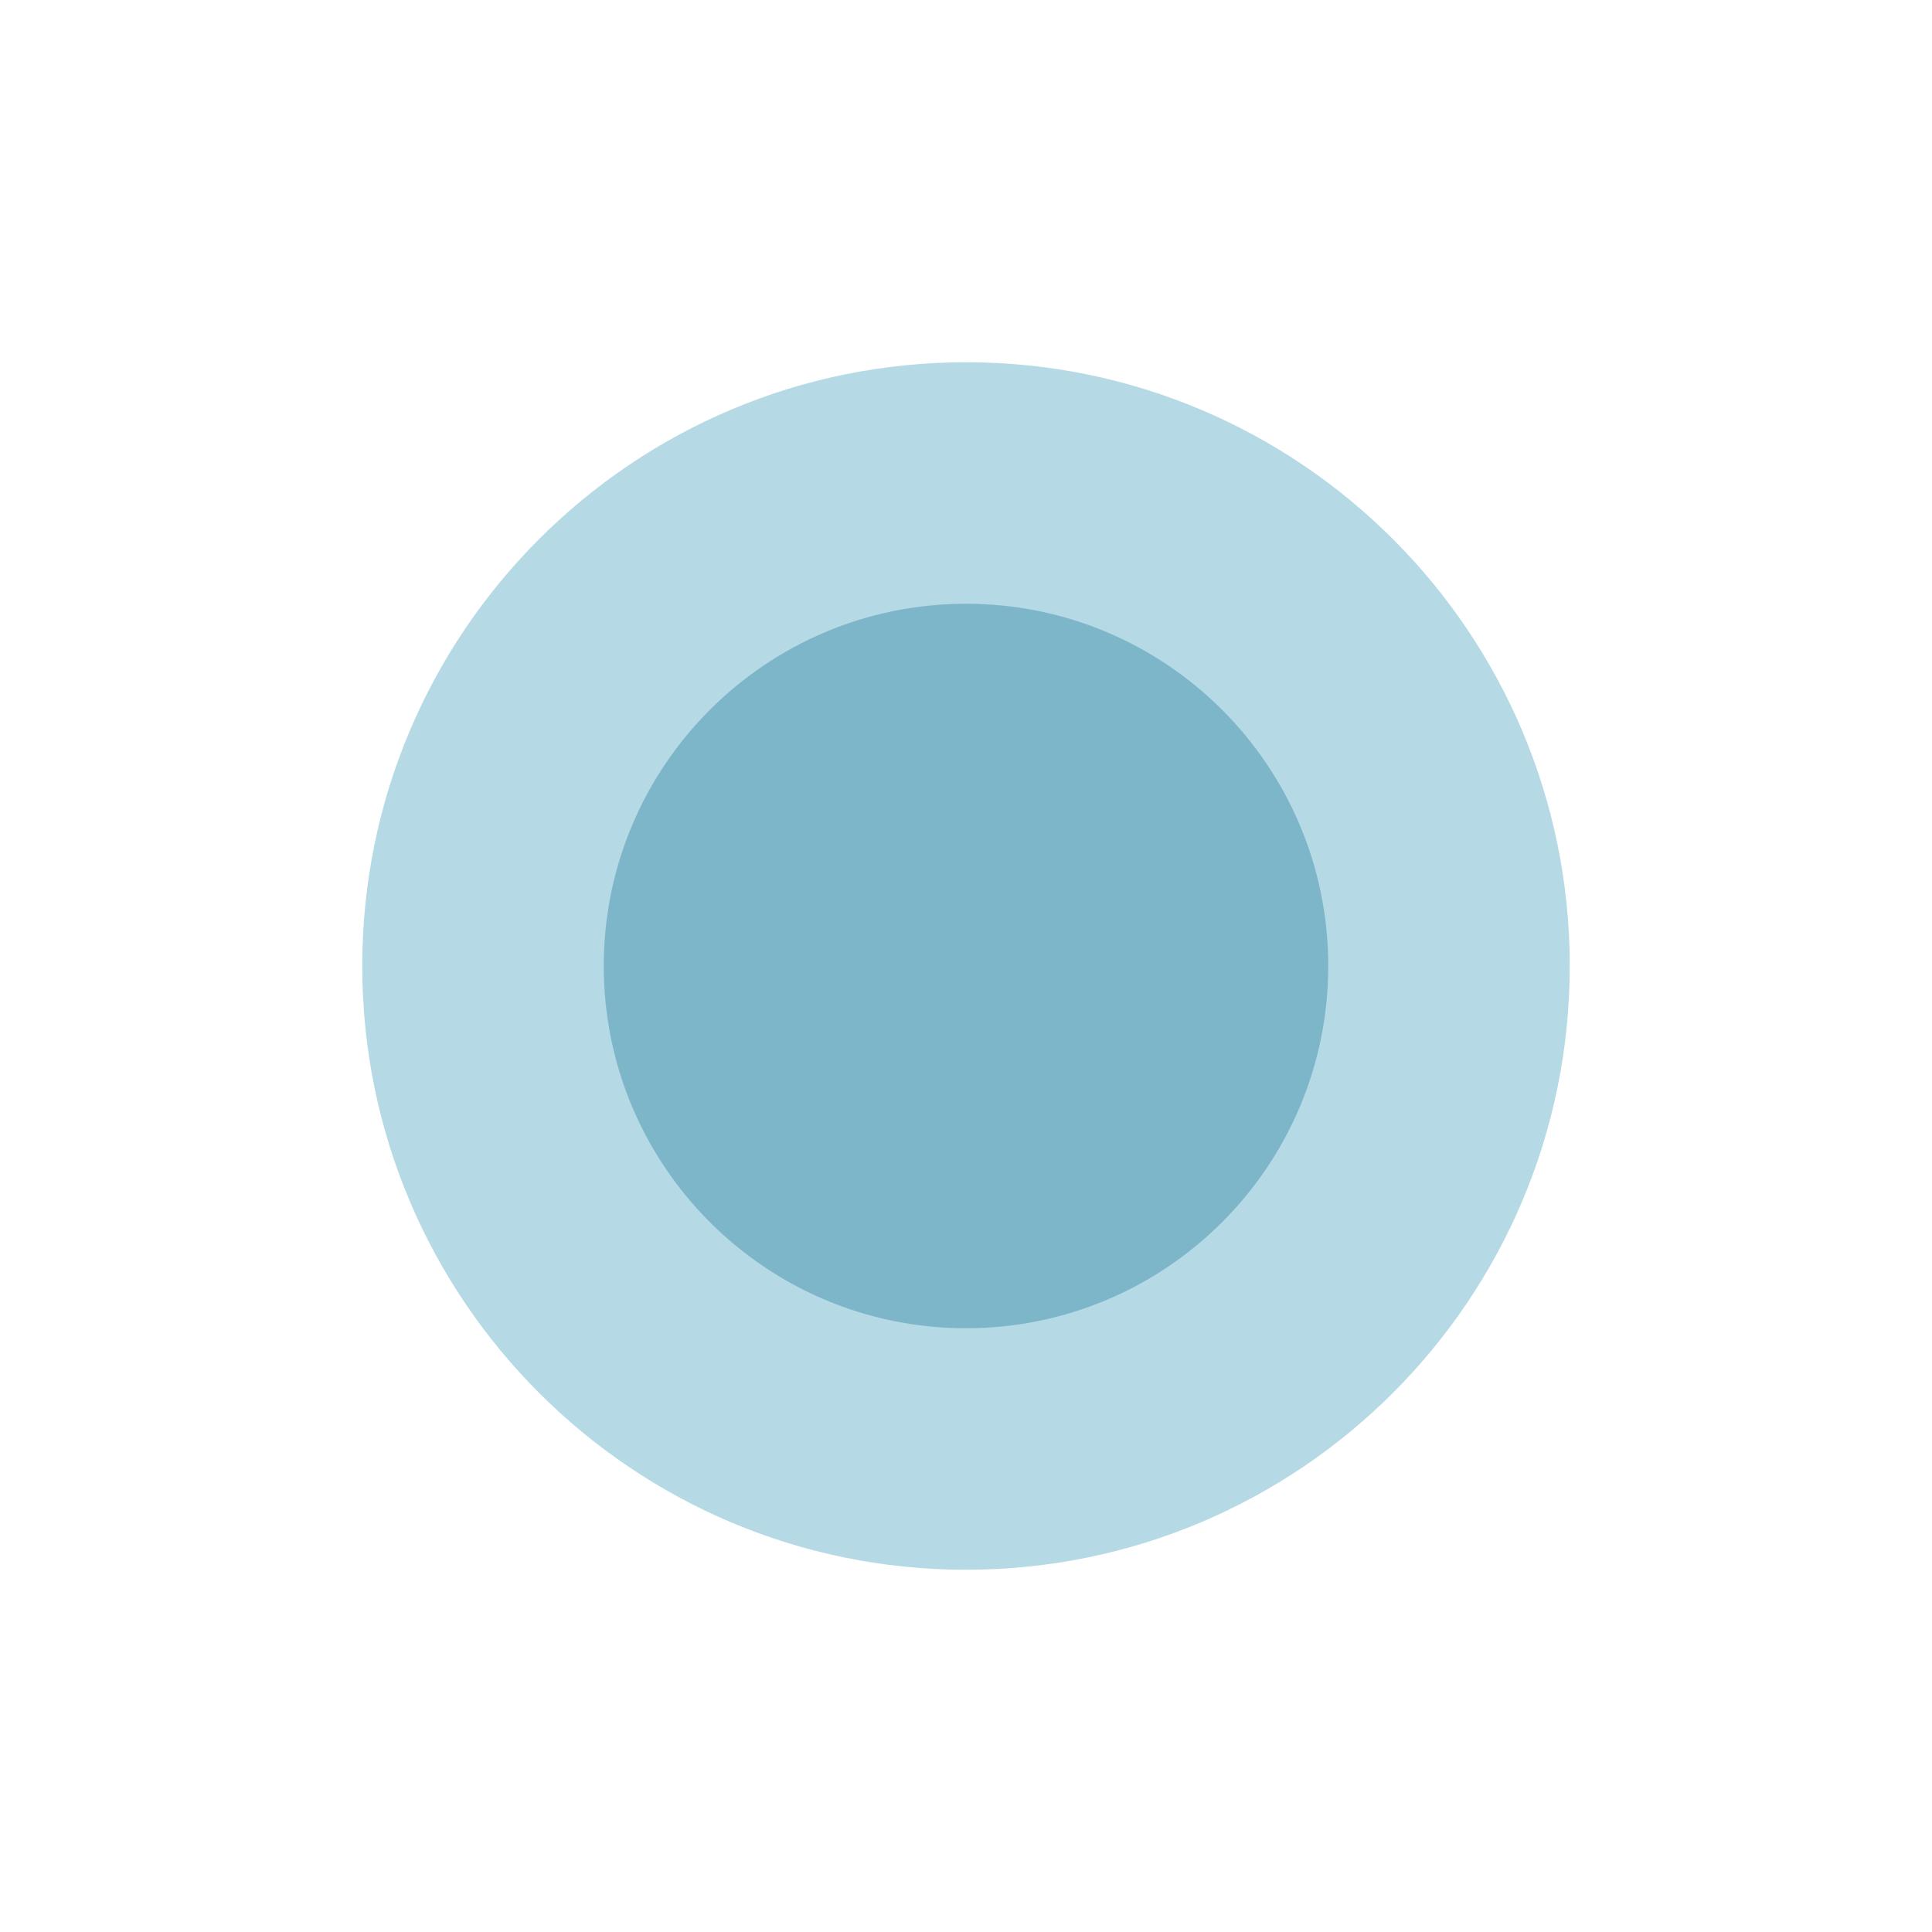
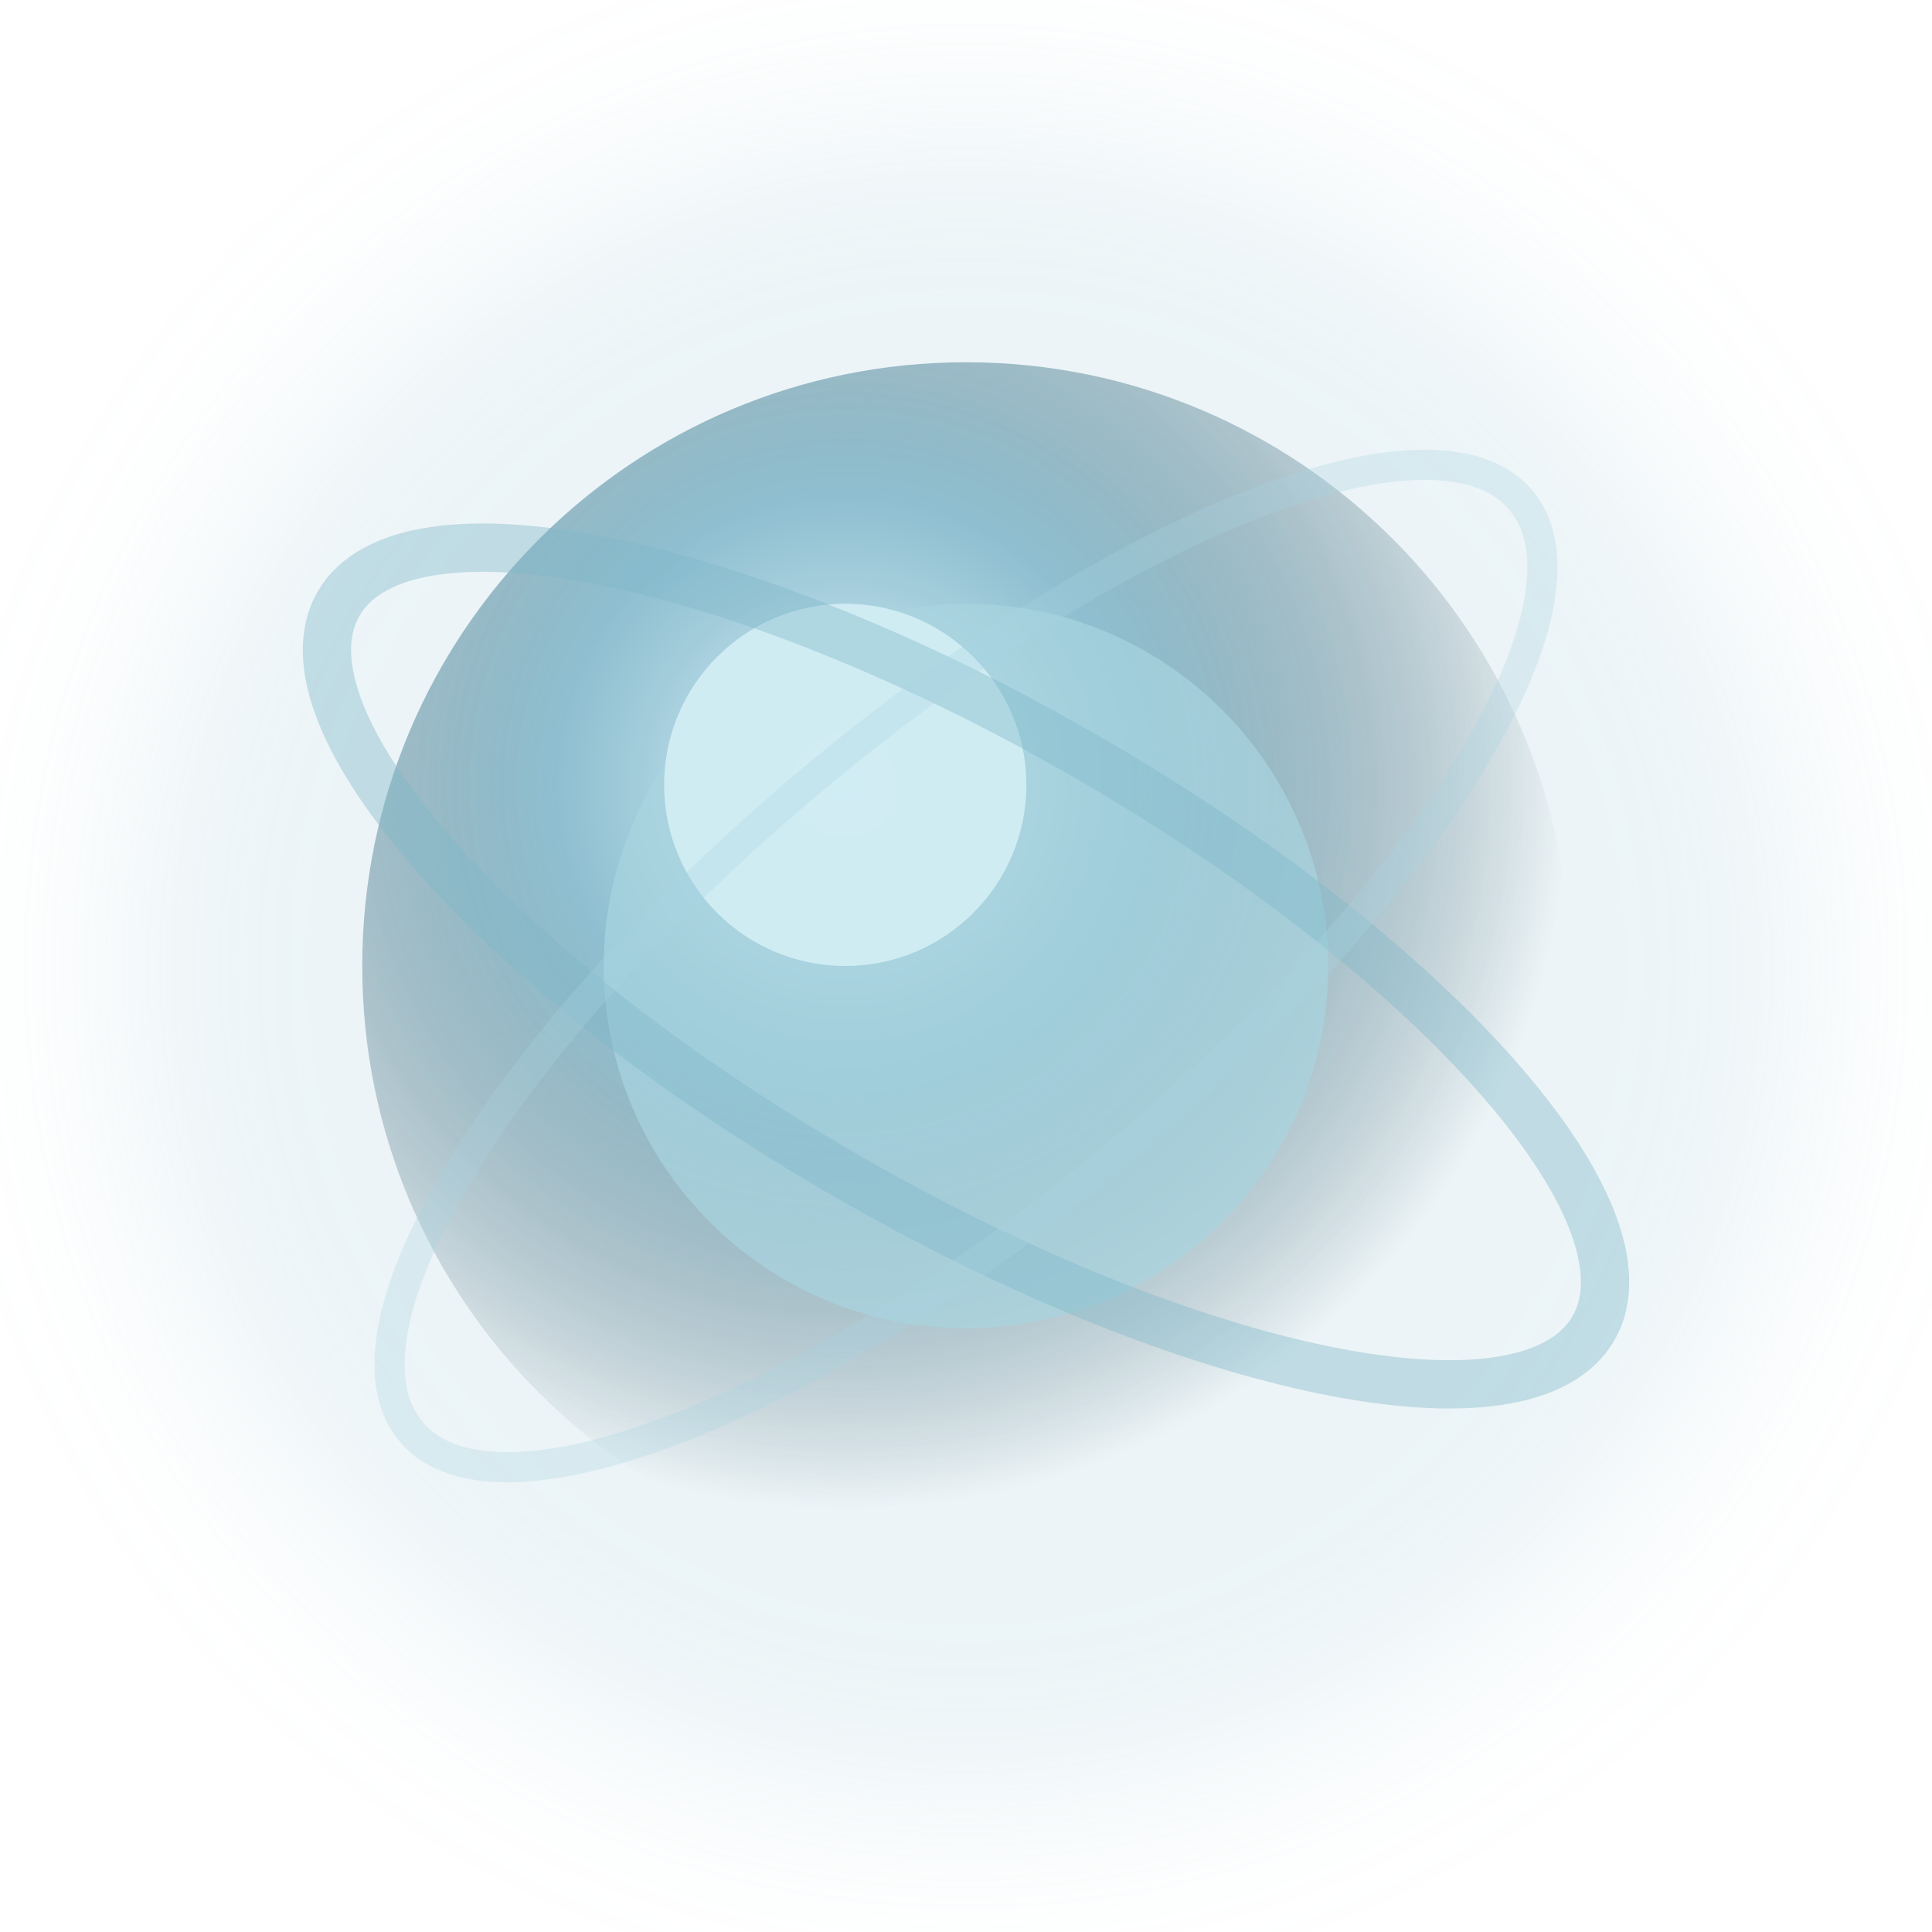
- <svg xmlns="http://www.w3.org/2000/svg" viewBox="0 0 16 16" width="16" height="16" fill="none">
-   <circle cx="8" cy="8" r="5" fill="#a8d4e0" opacity="0.85" />
-   <circle cx="8" cy="8" r="3" fill="#7eb6c9" />
+ <svg xmlns="http://www.w3.org/2000/svg" viewBox="0 0 32 32" width="32" height="32" fill="none">
+   <defs>
+     <radialGradient id="pg" cx="40%" cy="35%" r="60%">
+       <stop offset="0%" stop-color="#d4eef5" />
+       <stop offset="40%" stop-color="#7eb6c9" />
+       <stop offset="100%" stop-color="#1a4050" stop-opacity="0" />
+     </radialGradient>
+     <filter id="g">
+       <feGaussianBlur stdDeviation="1.5" />
+     </filter>
+   </defs>
+   <circle cx="16" cy="16" r="14" fill="#7eb6c9" opacity="0.15" filter="url(#g)" />
+   <circle cx="16" cy="16" r="10" fill="url(#pg)" opacity="0.85" />
+   <circle cx="16" cy="16" r="6" fill="#a8d4e0" opacity="0.7" />
+   <circle cx="14" cy="13" r="3" fill="#d4eef5" opacity="0.9" />
+   <ellipse cx="16" cy="16" rx="12" ry="4" fill="none" stroke="#7eb6c9" stroke-width="0.8" opacity="0.4" transform="rotate(30 16 16)" />
+   <ellipse cx="16" cy="16" rx="12" ry="4" fill="none" stroke="#a8d4e0" stroke-width="0.5" opacity="0.3" transform="rotate(-40 16 16)" />
</svg>
